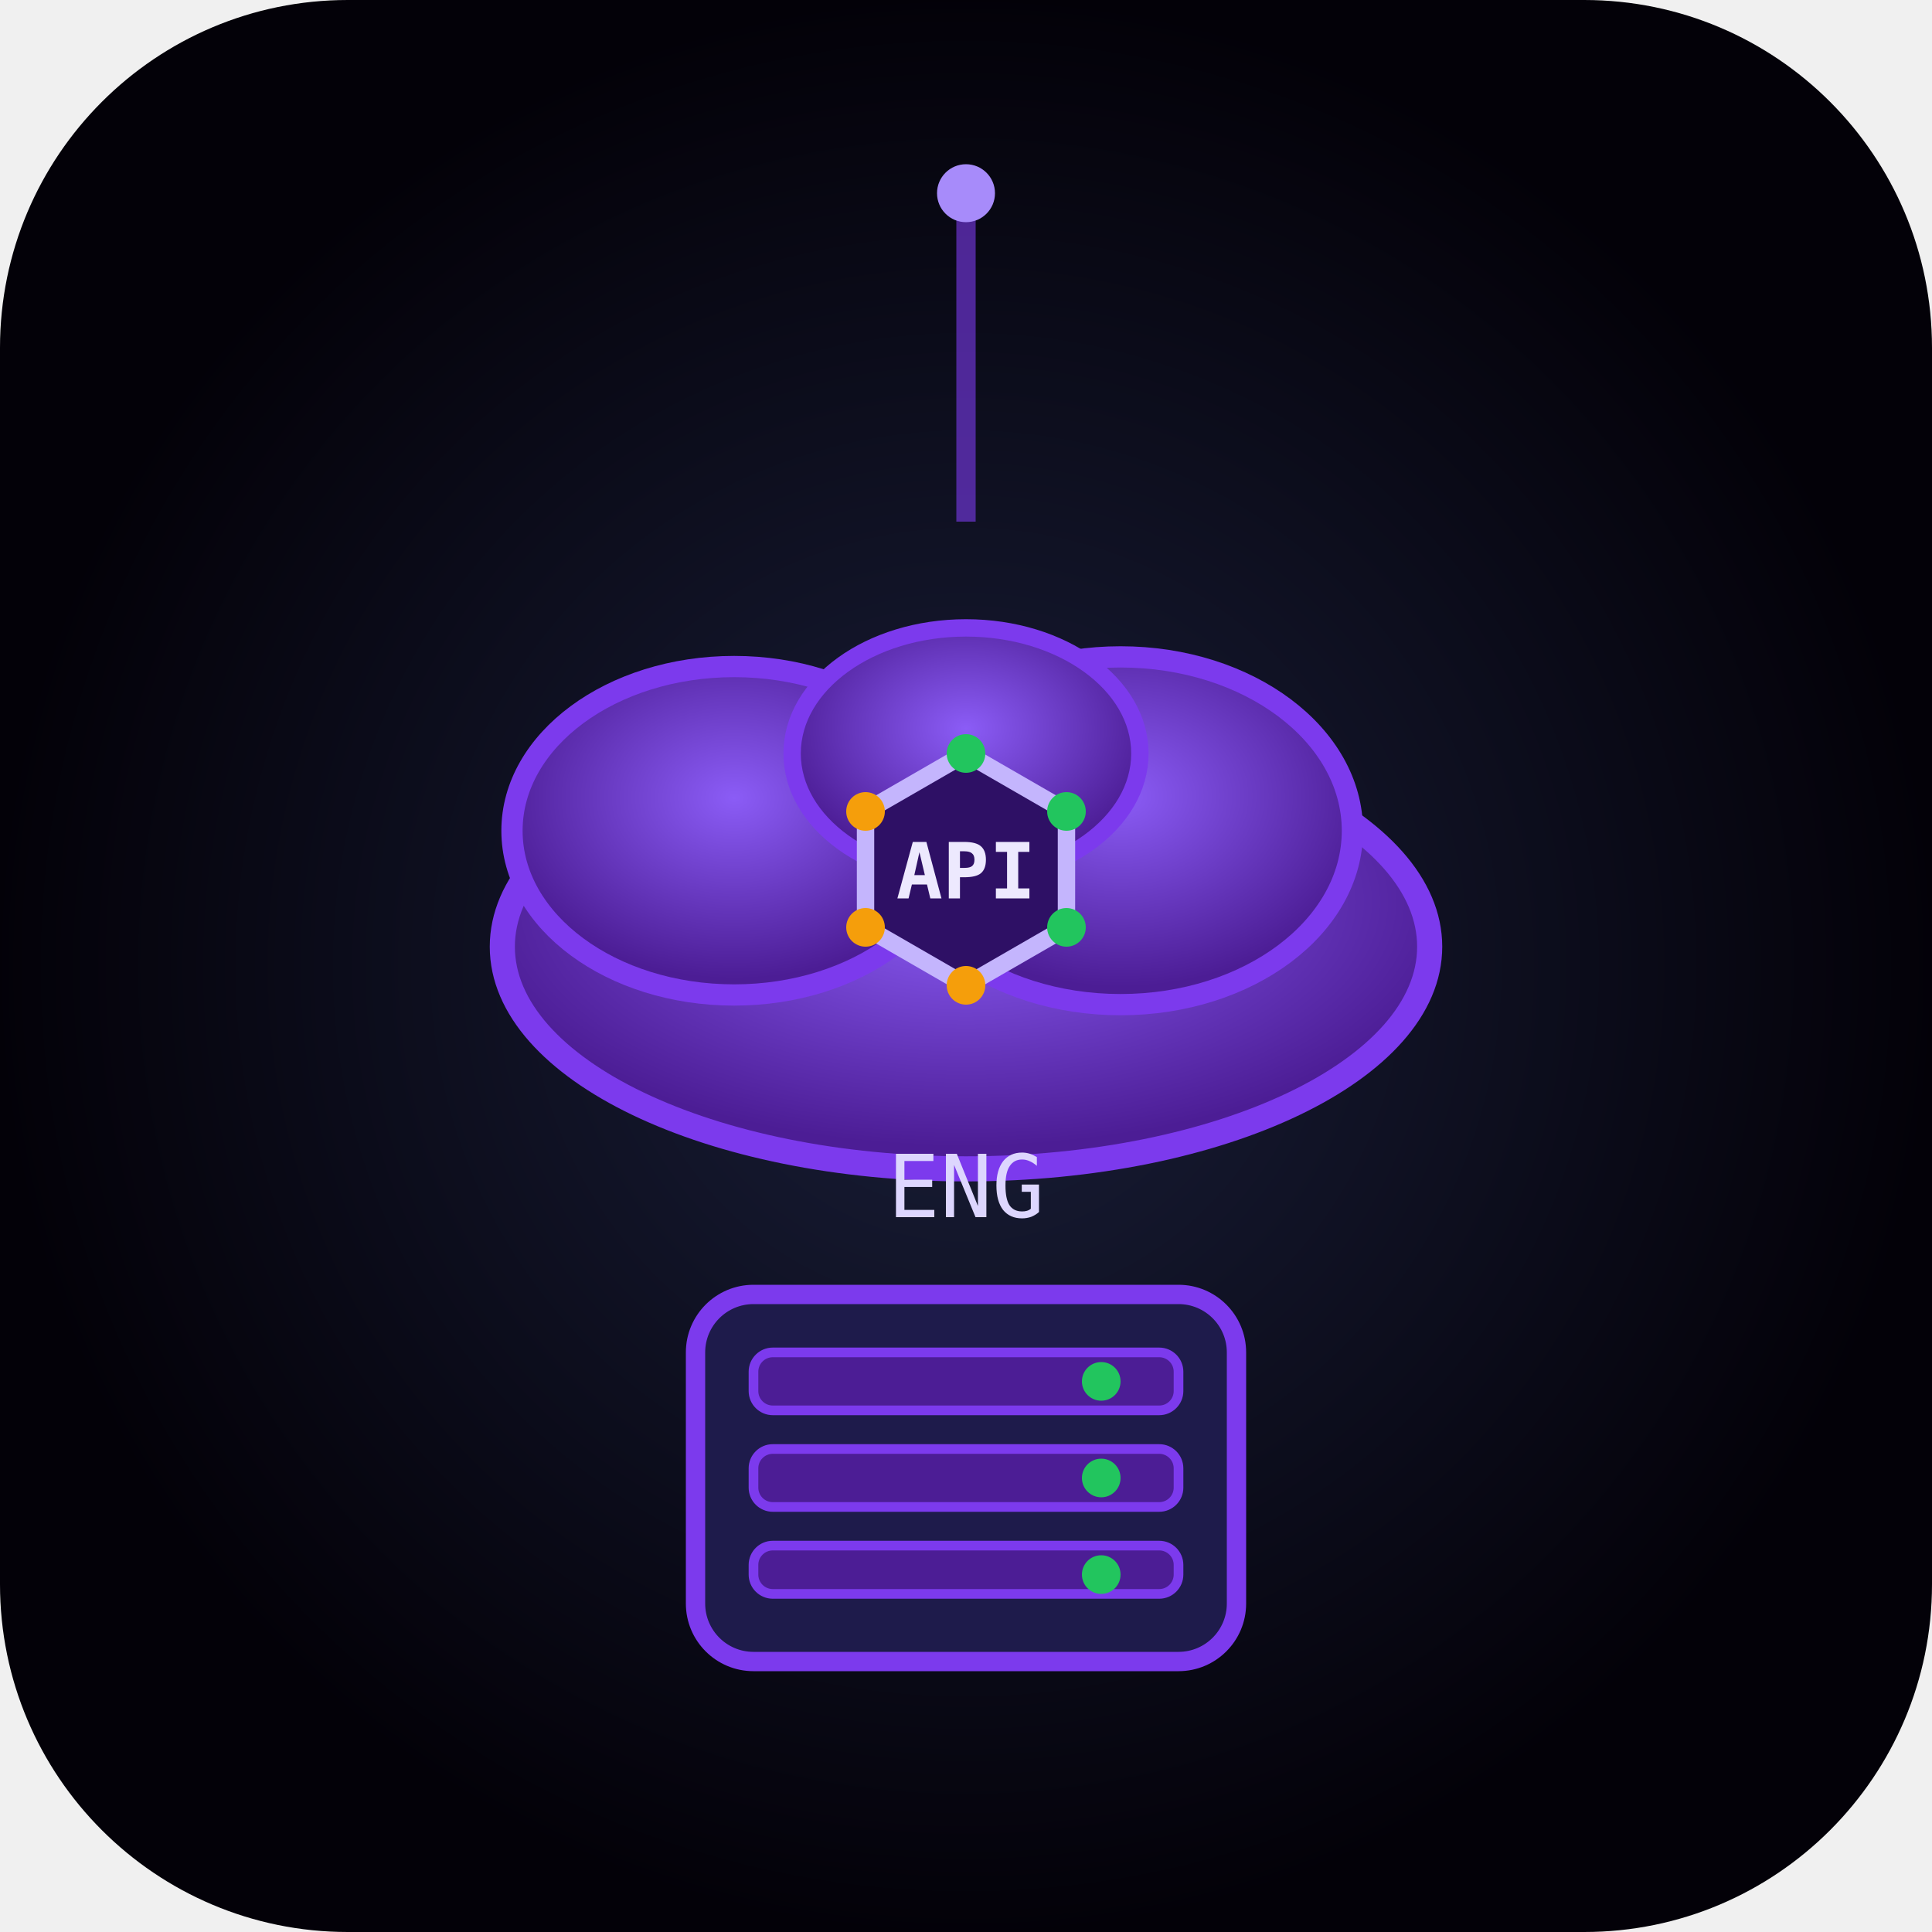
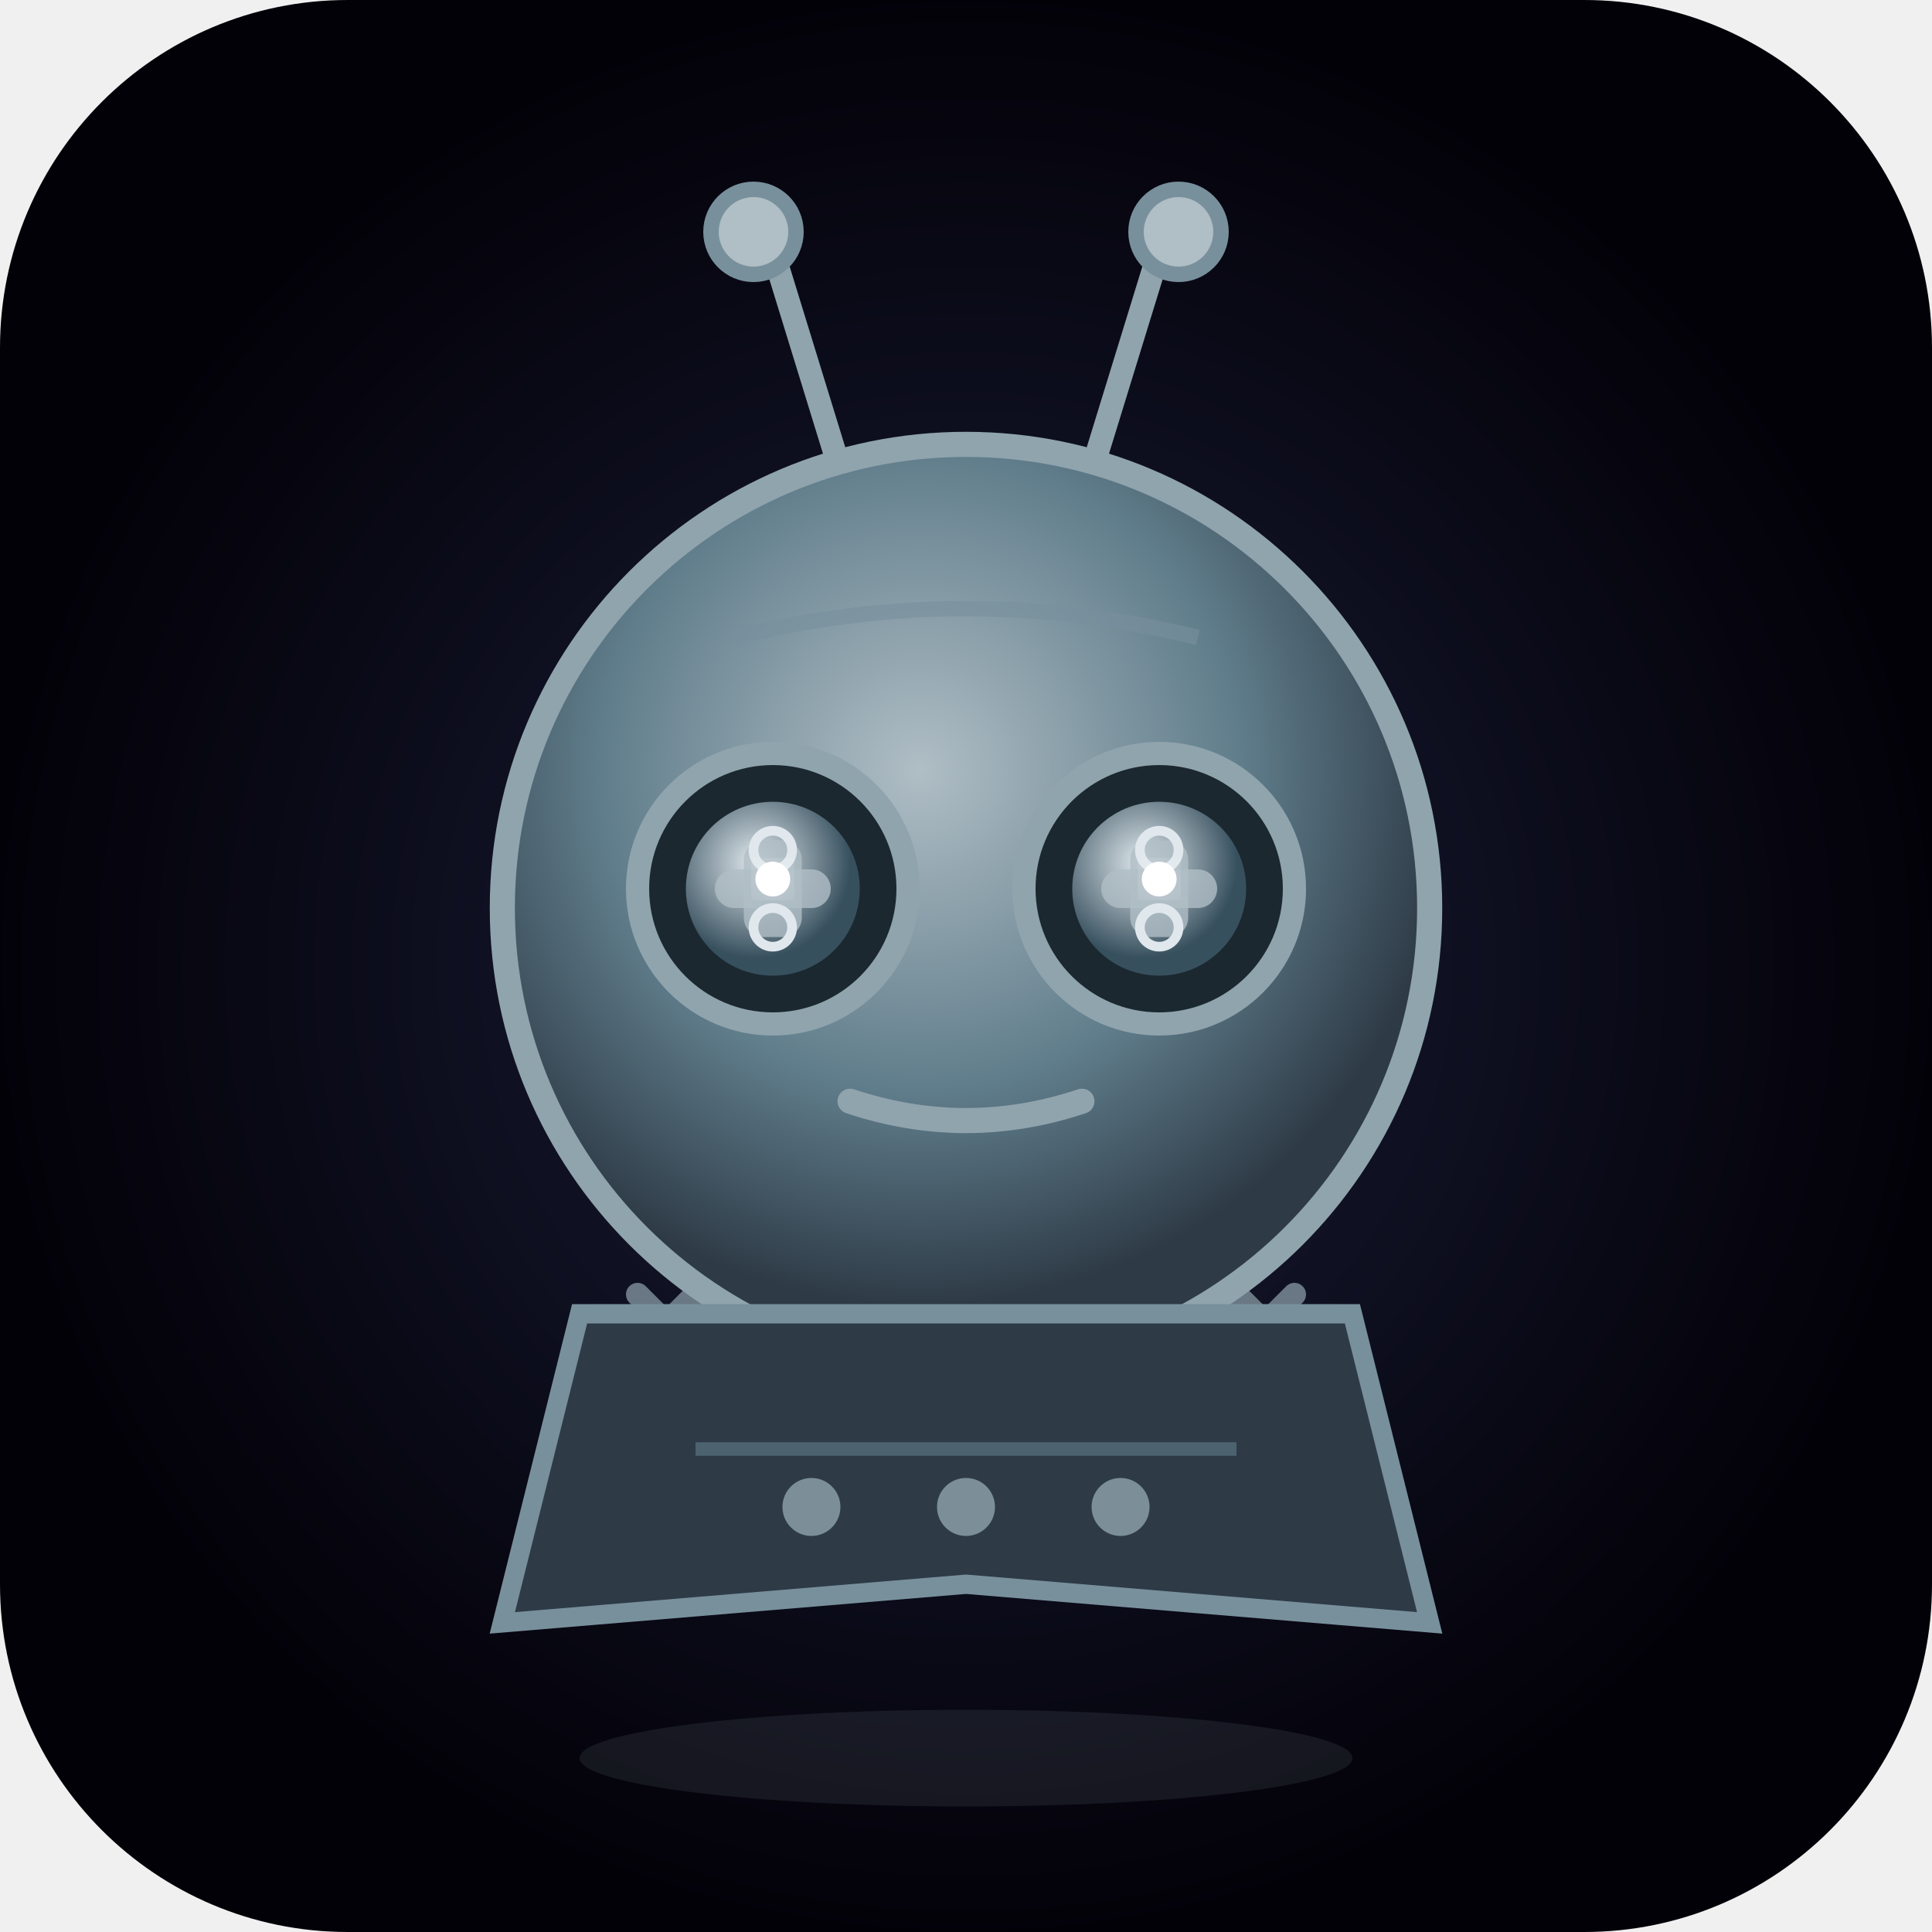
<svg xmlns="http://www.w3.org/2000/svg" viewBox="0 0 100 100" width="200" height="200">
  <defs>
    <radialGradient id="bg" cx="50%" cy="50%" r="50%">
      <stop offset="0%" stop-color="#1a1f3a" />
      <stop offset="100%" stop-color="#030108" />
    </radialGradient>
  </defs>
  <rect width="100" height="100" rx="18" fill="url(#bg)" />
  <defs>
-     <radialGradient id="pe-cg" cx="50%" cy="40%" r="55%">
-       <stop offset="0%" stop-color="#8B5CF6" />
-       <stop offset="100%" stop-color="#4C1D95" />
+     <radialGradient id="pe-skin" cx="45%" cy="35%" r="58%">
+       <stop offset="0%" stop-color="#B0BEC5" />
+       <stop offset="60%" stop-color="#607D8B" />
+       <stop offset="100%" stop-color="#2E3B47" />
    </radialGradient>
+     <radialGradient id="pe-iris" cx="40%" cy="35%" r="55%">
+       <stop offset="0%" stop-color="#E0E8ED" />
+       <stop offset="100%" stop-color="#37505E" />
+     </radialGradient>
+     <filter id="pe-glow">
+       <feGaussianBlur stdDeviation="1.2" result="b" />
+       <feMerge>
+         <feMergeNode in="b" />
+         <feMergeNode in="SourceGraphic" />
+       </feMerge>
+     </filter>
  </defs>
-   <line x1="50" y1="11" x2="50" y2="27" stroke="#7C3AED" stroke-width="1" opacity="0.6" />
-   <circle cx="50" cy="10" r="1.5" fill="#A78BFA" />
-   <ellipse cx="50" cy="49" rx="24" ry="11.5" fill="url(#pe-cg)" stroke="#7C3AED" stroke-width="1.3" />
-   <ellipse cx="38" cy="43" rx="11.5" ry="8.5" fill="url(#pe-cg)" stroke="#7C3AED" stroke-width="1.1" />
-   <ellipse cx="58" cy="43" rx="12" ry="9" fill="url(#pe-cg)" stroke="#7C3AED" stroke-width="1.1" />
-   <ellipse cx="50" cy="39" rx="9" ry="6.5" fill="url(#pe-cg)" stroke="#7C3AED" stroke-width="0.9" />
-   <polygon points="50,39 55.2,42 55.2,48 50,51 44.8,48 44.8,42" fill="#2e1065" stroke="#C4B5FD" stroke-width="0.9" />
-   <text x="50" y="46.5" font-family="monospace" font-size="4" fill="#EDE9FE" text-anchor="middle" font-weight="bold">API</text>
-   <circle cx="50" cy="39" r="1" fill="#22C55E" />
-   <circle cx="55.2" cy="42" r="1" fill="#22C55E" />
-   <circle cx="55.2" cy="48" r="1" fill="#22C55E" />
-   <circle cx="50" cy="51" r="1" fill="#F59E0B" />
-   <circle cx="44.8" cy="48" r="1" fill="#F59E0B" />
-   <circle cx="44.8" cy="42" r="1" fill="#F59E0B" />
-   <text x="50" y="63" font-family="monospace" font-size="4.5" fill="#DDD6FE" text-anchor="middle">ENG</text>
-   <rect x="36" y="67" width="28" height="19" rx="3" fill="#1e1b4b" stroke="#7C3AED" stroke-width="1" />
-   <rect x="39" y="70" width="22" height="3" rx="1" fill="#4C1D95" stroke="#7C3AED" stroke-width="0.5" />
-   <rect x="39" y="75" width="22" height="3" rx="1" fill="#4C1D95" stroke="#7C3AED" stroke-width="0.5" />
-   <rect x="39" y="80" width="22" height="2.5" rx="1" fill="#4C1D95" stroke="#7C3AED" stroke-width="0.5" />
-   <circle cx="57" cy="71.5" r="1" fill="#22C55E" />
-   <circle cx="57" cy="76.5" r="1" fill="#22C55E" />
-   <circle cx="57" cy="81.5" r="1" fill="#22C55E" />
+   <line x1="44" y1="26" x2="40" y2="13" stroke="#90A4AE" stroke-width="1.2" />
+   <circle cx="39" cy="12" r="2.2" fill="#B0BEC5" stroke="#78909C" stroke-width="0.8" />
+   <line x1="56" y1="26" x2="60" y2="13" stroke="#90A4AE" stroke-width="1.2" />
+   <circle cx="61" cy="12" r="2.2" fill="#B0BEC5" stroke="#78909C" stroke-width="0.8" />
+   <g opacity="0.7">
+     <line x1="33" y1="67" x2="36" y2="70" stroke="#90A4AE" stroke-width="1.2" stroke-linecap="round" />
+     <line x1="33" y1="70" x2="36" y2="67" stroke="#90A4AE" stroke-width="1.2" stroke-linecap="round" />
+     <line x1="64" y1="67" x2="67" y2="70" stroke="#90A4AE" stroke-width="1.2" stroke-linecap="round" />
+     <line x1="64" y1="70" x2="67" y2="67" stroke="#90A4AE" stroke-width="1.2" stroke-linecap="round" />
+     <line x1="46" y1="71" x2="48" y2="73" stroke="#90A4AE" stroke-width="1.2" stroke-linecap="round" />
+     <line x1="52" y1="71" x2="54" y2="73" stroke="#90A4AE" stroke-width="1.2" stroke-linecap="round" />
+   </g>
+   <circle cx="50" cy="47" r="24" fill="url(#pe-skin)" stroke="#90A4AE" stroke-width="1.3" />
+   <path d="M38,33 Q50,30 62,33" fill="none" stroke="#78909C" stroke-width="0.8" opacity="0.6" />
+   <circle cx="40" cy="46" r="7" fill="#1B2830" stroke="#90A4AE" stroke-width="1.2" />
+   <circle cx="40" cy="46" r="4.5" fill="url(#pe-iris)" />
+   <rect x="38.5" y="43.5" width="3" height="5" rx="1" fill="#B0BEC5" opacity="0.8" />
+   <rect x="37" y="45" width="6" height="2" rx="1" fill="#B0BEC5" opacity="0.8" />
+   <circle cx="40" cy="44" r="1" fill="none" stroke="#E0E8ED" stroke-width="0.5" />
+   <circle cx="40" cy="48" r="1" fill="none" stroke="#E0E8ED" stroke-width="0.5" />
+   <circle cx="40" cy="45.5" r="0.9" fill="#FFFFFF" filter="url(#pe-glow)" />
+   <circle cx="60" cy="46" r="7" fill="#1B2830" stroke="#90A4AE" stroke-width="1.2" />
+   <circle cx="60" cy="46" r="4.5" fill="url(#pe-iris)" />
+   <rect x="58.5" y="43.5" width="3" height="5" rx="1" fill="#B0BEC5" opacity="0.8" />
+   <rect x="57" y="45" width="6" height="2" rx="1" fill="#B0BEC5" opacity="0.8" />
+   <circle cx="60" cy="44" r="1" fill="none" stroke="#E0E8ED" stroke-width="0.5" />
+   <circle cx="60" cy="48" r="1" fill="none" stroke="#E0E8ED" stroke-width="0.5" />
+   <circle cx="60" cy="45.5" r="0.9" fill="#FFFFFF" filter="url(#pe-glow)" />
+   <path d="M44,57 Q50,59 56,57" fill="none" stroke="#90A4AE" stroke-width="1.3" stroke-linecap="round" />
+   <path d="M30,68 L26,84 L50,82 L74,84 L70,68 Z" fill="#2E3B47" stroke="#78909C" stroke-width="1" />
+   <line x1="36" y1="75" x2="64" y2="75" stroke="#607D8B" stroke-width="0.7" opacity="0.6" />
+   <circle cx="42" cy="78" r="1.5" fill="#90A4AE" opacity="0.8" />
+   <circle cx="50" cy="78" r="1.5" fill="#90A4AE" opacity="0.8" />
+   <circle cx="58" cy="78" r="1.5" fill="#90A4AE" opacity="0.8" />
+   <ellipse cx="50" cy="91" rx="20" ry="2.5" fill="rgba(144,164,174,0.12)" />
</svg>
